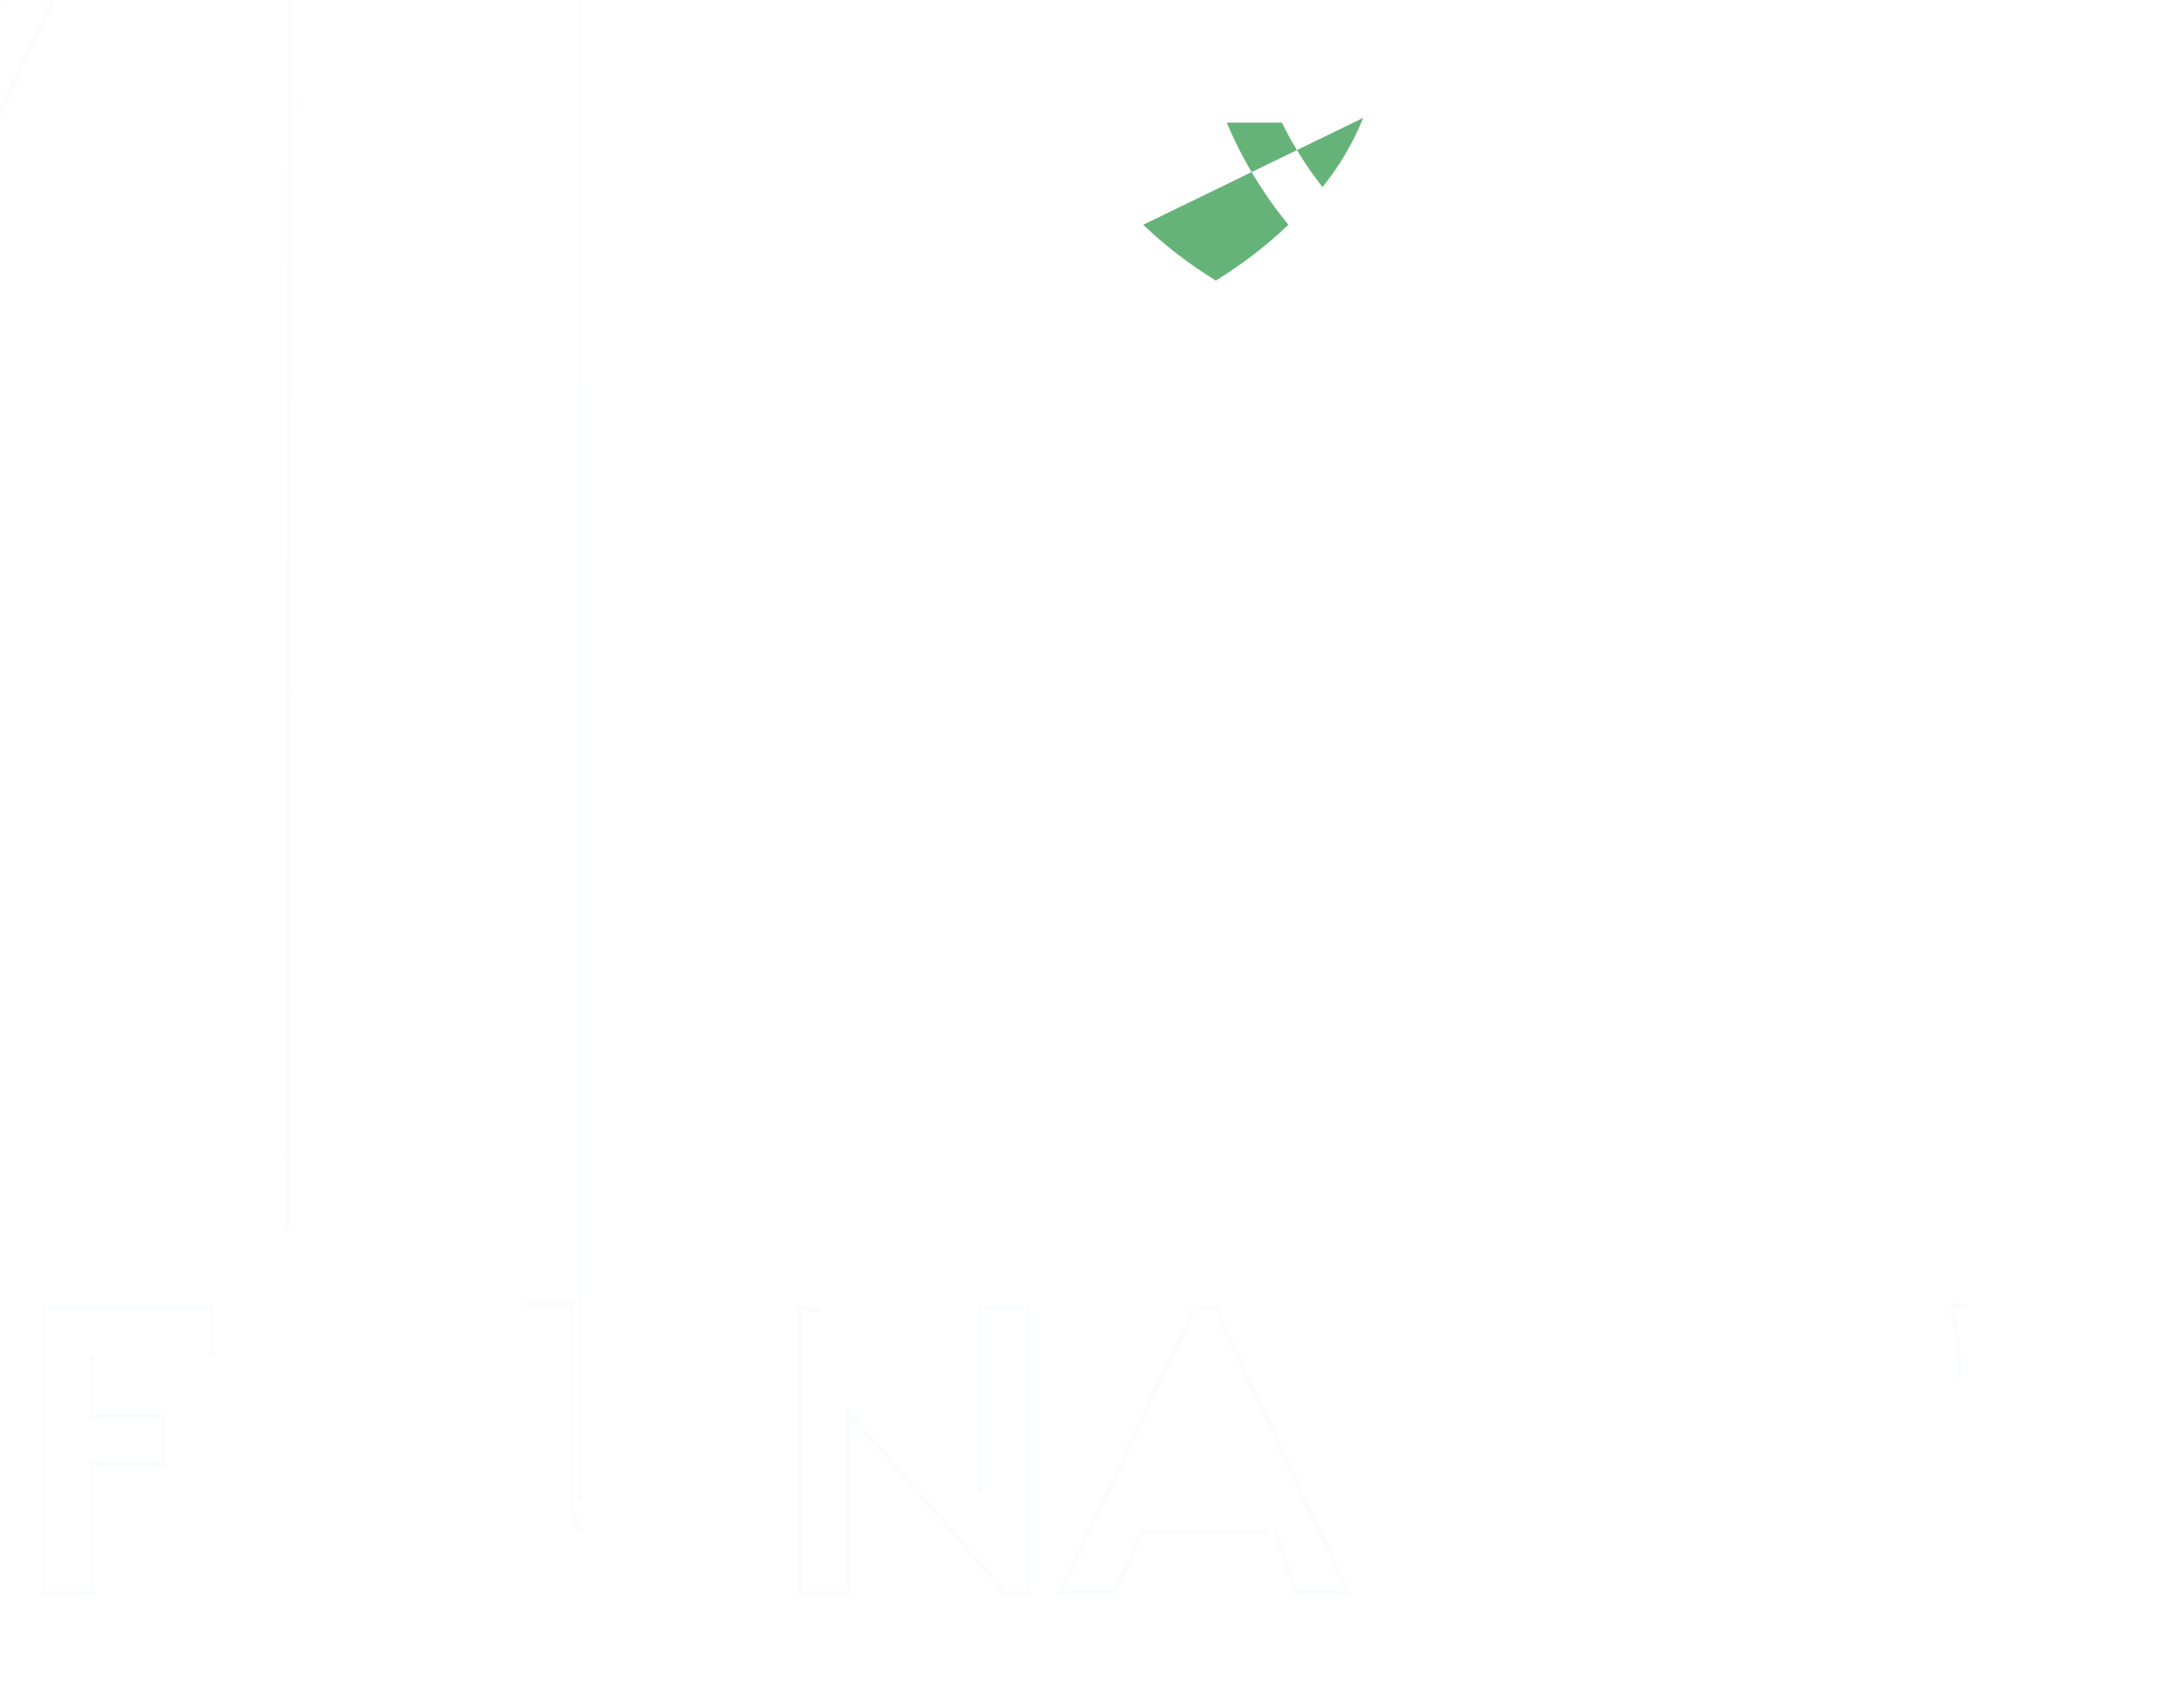
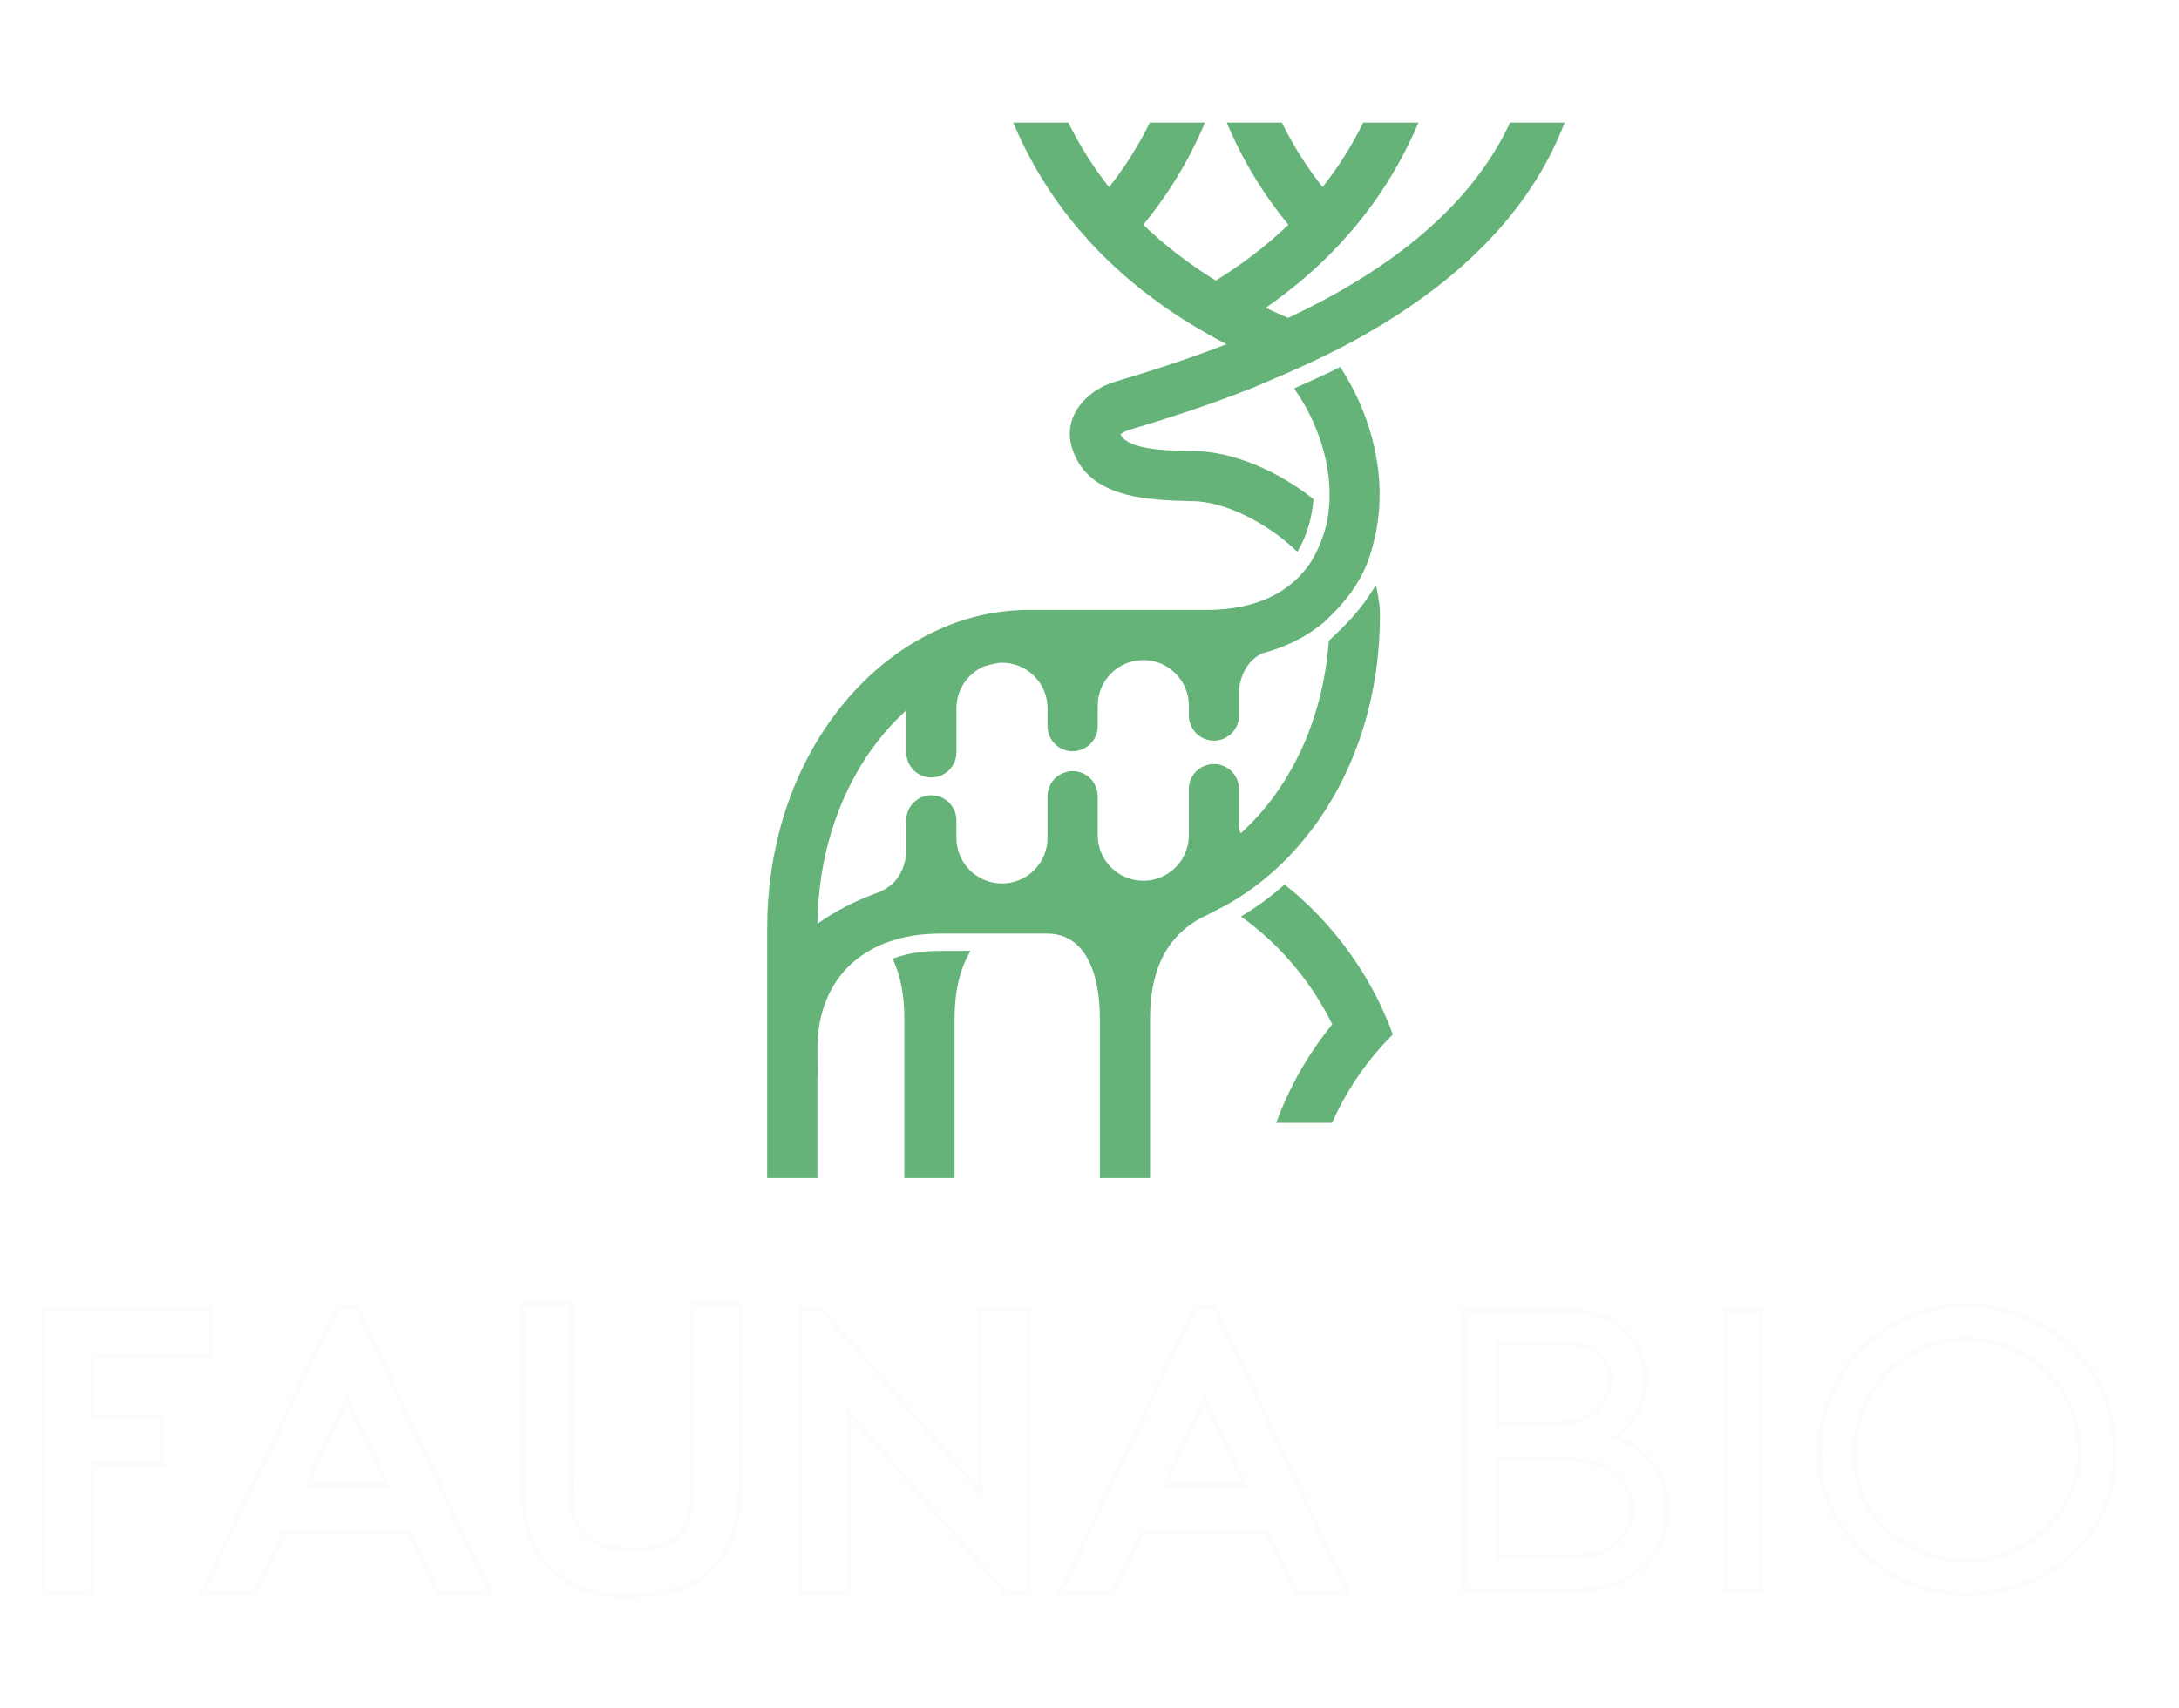
<svg xmlns="http://www.w3.org/2000/svg" width="443.656pt" height="347.798pt" viewBox="0 0 443.656 347.798">
  <defs>
    <clipPath id="clip-0">
      <path clip-rule="nonzero" d="M 283 251 L 443.656 251 L 443.656 339 L 283 339 Z M 283 251 " />
    </clipPath>
  </defs>
-   <path fill-rule="evenodd" fill="rgb(39.635%, 70.259%, 46.913%)" fill-opacity="1" d="M 232.77 45.77 C 237.262 50.09 242.242 53.863 247.543 57.137 C 252.844 53.859 257.832 50.086  262.324 45.762 C 257.133 39.449 252.941 32.477 249.762 24.965 L 260.996 24.965 C 263.289 29.625 266.055 34.016 269.281 38.102 C 272.508 34.016 275.273 29.625 277.566 24 .965 L 288.801 24.965 C 285.508 32.75 281.125 39.949 275.652 46.457 L 272.793 49.688 C 268.258 54.559 263.18 58.879 257.719 62.68 C 259.219 63.398 260.738 64.09 262.265 625 64.746 C 280.512 56.164 298.727 43.664 307.465 24.965 L 318.566 24.965 C 311.195 44.188 295.707 57.969 278.043 68.062 C 270.84 72.188 263.594 75.375 255.953 78.602 L 2 54.914 79.035 C 249.707 81.098 244.426 82.969 239.098 84.695 C 236.082 85.672 233.055 86.613 230.012 87.5 C 229.656 87.605 228.52 88.09 228.129 88.441 C 229.707 91. 957031 239.52 91.75 242.582 91.836 C 251.176 91.805 260.414 96.148 267.074 101.375 L 267.441 101.668 L 267.395 102.137 C 267.051 105.367 266.242 108.551 264.676 111.418  L 264.152 112.379 L 263.348 111.633 C 258.285 106.914 249.723 102.031 242.602 102.055 L 242.461 102.055 C 233.551 101.812 221.418 101.492 218.25 91.152 C 216.285 84.742 2 21.324 79.395 227.145 77.691 C 230.094 76.828 233.027 75.918 235.949 74.973 C 240.578 73.473 245.176 71.863 249.715 70.102 C 248.855 69.656 248.004 69.199 247.152  68.73 L 244.02 66.945 C 235.965 62.18 228.547 56.426 222.164 49.543 L 219.43 46.453 C 213.961 39.957 209.582 32.754 206.289 24.965 L 217.52 24.965 C 219.816 29 .629 222.586 34.027 225.816 38.117 C 229.047 34.027 231.812 29.629 234.113 24.965 L 245.34 24.965 C 242.164 32.48 237.969 39.457 232.77 45.77 M 166.43 188.121  C 170.152 185.441 174.418 183.352 178.688 181.781 C 182.328 180.438 184.113 177.547 184.512 173.824 L 184.512 167.059 C 184.512 164.246 186.805 161.949 189.621 161.949 C  192.398 161.949 194.672 164.172 194.73 166.965 L 194.73 170.633 C 194.73 175.758 198.883 179.91 204.008 179.91 C 209.129 179.91 213.281 175.754 213.281 170.633  L 213.281 162.035 C 213.34 159.441 215.336 157.297 217.996 157.055 L 218.867 157.059 C 221.449 157.297 223.445 159.441 223.5 162.055 L 223.5 170.09 C 223.5 175.211 227.656 25 179.363 232.777 179.363 C 234.199 179.363 235.492 179.074 236.773 178.461 C 240 176.922 242.051 173.668 242.051 170.09 L 242.051 160.59 C 242.109 157.945 244.188 15 5.773 246.844 155.602 L 247.25 155.594 C 249.992 155.637 252.211 157.848 252.27 160.609 L 252.27 168.312 C 252.27 168.582 252.426 169.508 252.664 169.652 C 255.195 167. 363281 257.473 164.793 259.48 162.035 C 266.094 152.934 269.66 141.965 270.531 130.805 L 270.559 130.477 L 272.199 128.922 C 274.73 126.52 277.117 123.863 279.012 12 0.922 L 280.156 119.141 L 280.562 121.223 C 280.824 122.578 280.965 123.957 280.965 125.336 C 280.965 140.508 276.715 155.695 267.75 168.039 C 262.984 174.598 256.898 180 .27 249.781 184.242 L 245.957 186.242 C 237.09 190.227 234.156 198.227 234.156 207.453 L 234.156 239.902 L 223.938 239.902 L 223.938 207.453 C 223.938 197.609 220.68 190.1 25 213.246 190.125 L 191.336 190.125 C 176.527 190.125 166.285 198.723 166.43 213.965 L 166.477 219.086 L 166.422 219.086 L 166.422 239.902 L 156.203 239.902 L 156.203 188.988 281 C 156.203 173.816 160.453 158.629 169.418 146.285 C 177.223 135.535 188.484 127.301 201.715 124.898 C 204.27 124.434 206.867 124.199 209.465 124.199 L 245.832 124 .199 C 253.762 124.199 261.574 121.844 266.398 115.184 C 268.164 112.75 269.754 108.754 270.27 105.785 L 270.281 105.746 C 271.84 96.875 268.988 87.316 264.059 79.934  L 263.496 79.09 L 264.426 78.68 C 267.035 77.535 269.633 76.348 272.184 75.07 L 272.871 74.723 L 273.285 75.375 C 279.383 85.016 282.402 97.027 280.156 108.344 C 280. 007812 109.09 279.836 109.836 279.648 110.543 C 278.129 117.203 274.738 121.824 269.855 126.449 L 269.625 126.668 C 265.855 129.82 261.512 131.883 256.898 133.078 C 254 .062 134.574 252.629 137.215 252.273 140.5 L 252.273 145.719 C 252.273 148.531 249.98 150.828 247.164 150.828 C 244.387 150.828 242.117 148.605 242.055 145.812 L 242.055  143.691 C 242.055 138.594 237.945 134.461 232.859 134.418 L 232.699 134.418 C 227.613 134.461 223.504 138.598 223.504 143.691 L 223.504 147.996 C 223.449 150.59 221.4 49219 152.738 218.789 152.977 L 217.922 152.973 C 215.34 152.738 213.34 150.59 213.285 147.98 L 213.285 144.234 C 213.285 139.113 209.133 134.961 204.008 134.961 C  203.805 134.961 203.602 134.965 203.402 134.98 C 202.414 135.164 201.434 135.391 200.473 135.656 C 200.32 135.719 200.168 135.789 200.016 135.863 C 196.789 137.402  194.734 140.656 194.734 144.234 L 194.734 153.324 C 194.676 155.973 192.598 158.141 189.941 158.312 L 189.539 158.32 C 186.793 158.277 184.574 156.066 184.516 153.305 8 L 184.516 144.664 C 181.98 146.953 179.691 149.531 177.688 152.289 C 170.164 162.645 166.586 175.406 166.43 188.121 M 259.844 228.672 L 271.211 228.672 C 272.461 225.84 375 273.922 223.133 275.582 220.559 C 277.891 216.973 280.578 213.656 283.586 210.664 C 282.301 207.152 280.742 203.777 278.938 200.559 C 274.508 192.668 268.586 185.726 62 261.551 180.121 C 258.816 182.559 255.852 184.742 252.68 186.629 C 260.539 192.285 266.949 199.828 271.25 208.598 C 266.406 214.551 262.523 221.32 259.844 228.672 M  184.137 239.902 L 184.137 207.453 C 184.137 202.988 183.449 198.809 181.734 195.238 C 184.551 194.18 187.785 193.641 191.336 193.641 L 197.617 193.641 C 195.27 197. 542969 194.355 202.305 194.355 207.453 L 194.355 239.902 Z M 184.137 239.902 " />
-   <path fill-rule="nonzero" fill="rgb(100%, 100%, 100%)" fill-opacity="1" d="M 400.18 265.84 C 394.855 265.84 389.848 267.16 385.242 269.832 C 380.602 272.52 376.984 276.23 374.355  280.902 C 371.699 285.629 370.383 290.746 370.383 296.168 C 370.383 303.969 373.68 310.477 379.145 315.906 C 385.07 321.801 392.301 324.602 400.633 324.602 C 408.719  324.602 415.895 322.062 421.863 316.543 C 427.855 311 430.609 304.004 430.609 295.898 C 430.609 287.59 427.785 280.398 421.875 274.523 C 415.895 268.582 408.566 265.84 4 400.18 265.84 M 400.398 272.758 C 404.539 272.758 408.41 273.82 411.996 275.879 C 415.539 277.91 418.406 280.68 420.441 284.234 C 422.5 287.824 423.438 291.766 42 3.438 295.898 C 423.438 299.625 422.266 303.133 420.441 306.352 C 418.43 309.902 415.617 312.672 412.074 314.695 C 408.465 316.754 404.555 317.766 400.398 317.766 C 394.277 317.766 388.855 315.883 384.277 311.773 C 379.648 307.621 377.629 302.32 377.629 296.168 C 377.629 291.973 378.566 287.984 380.629 284.32 C 382.641 280.742 385.473 277.934 389.023 275.875 C 392.539 273.84 396.328 272.758 400.398 272.758 M 297.914 266.68 L 297.914 323.957 L 320.664 323.957 C 325.738 323.957 330.582 322.676 334.344 319.121 C 337.758 315.891 339.488 311.906 339.488 307.203 C 339.488 304.973 339.055 302.793 338.113 300.77 C 337.199 298.812 335.926 297.113 334.273 295.719 C 3 33.312 294.906 332.223 294.238 331.102 293.672 L 329.043 292.629 L 330.73 291.059 C 331.633 290.215 332.414 289.258 333.047 288.191 C 334.355 286 334.977 283.602 334.976 562 281.055 C 334.977 278.316 334.266 275.773 332.812 273.453 C 331.359 271.137 329.363 269.426 326.863 268.32 C 323.762 266.949 319.727 266.68 316.367 266.68 Z M 304 .789 297.066 L 313.961 297.066 C 317.027 297.066 320.734 297.004 323.703 297.711 C 326.137 298.293 328.359 299.391 330.023 301.297 C 331.527 303.027 332.281 305.027  332.281 307.316 C 332.281 309.199 331.73 310.91 330.668 312.461 C 329.582 314.043 328.164 315.191 326.395 315.941 C 323.969 316.969 320.367 317.094 317.734 317.094 L 30 4.789 317.094 Z M 304.789 273.555 L 317.27 273.555 C 319.867 273.555 323.273 273.867 325.348 275.566 C 327.074 276.98 327.766 278.867 327.766 281.055 C 327.766 282.80 4688 327.281 284.398 326.285 285.836 C 325.27 287.305 323.918 288.328 322.266 288.992 C 319.93 289.934 316.52 290.035 314.004 290.035 L 304.789 290.035 Z M 351.461 3 24.109 L 358.449 324.109 L 358.449 266.82 L 351.461 266.82 Z M 351.461 324.109 " />
+   <path fill-rule="evenodd" fill="rgb(39.635%, 70.259%, 46.913%)" fill-opacity="1" d="M 232.77 45.77 C 237.262 50.09 242.242 53.863 247.543 57.137 C 252.844 53.859 257.832 50.086 262.324 45.762 C 257.133 39.449 252.941 32.477 249.762 24.965 L 260.996 24.965 C 263.289 29.625 266.055 34.016 269.281 38.102 C 272.508 34.016 275.273 29.625 277.566 24.965 L 288.801 24.965 C 285.508 32.75 281.125 39.949 275.652 46.457 L 272.793 49.688 C 268.258 54.559 263.18 58.879 257.719 62.68 C 259.219 63.398 260.738 64.09 262.266 64.746 C 280.512 56.164 298.727 43.664 307.465 24.965 L 318.566 24.965 C 311.195 44.188 295.707 57.969 278.043 68.062 C 270.84 72.188 263.594 75.375 255.953 78.602 L 254.914 79.035 C 249.707 81.098 244.426 82.969 239.098 84.695 C 236.082 85.672 233.055 86.613 230.012 87.5 C 229.656 87.605 228.52 88.09 228.129 88.441 C 229.707 91.957 239.52 91.75 242.582 91.836 C 251.176 91.805 260.414 96.148 267.074 101.375 L 267.441 101.668 L 267.395 102.137 C 267.051 105.367 266.242 108.551 264.676 111.418 L 264.152 112.379 L 263.348 111.633 C 258.285 106.914 249.723 102.031 242.602 102.055 L 242.461 102.055 C 233.551 101.812 221.418 101.492 218.25 91.152 C 216.285 84.742 221.324 79.395 227.145 77.691 C 230.094 76.828 233.027 75.918 235.949 74.973 C 240.578 73.473 245.176 71.863 249.715 70.102 C 248.855 69.656 248.004 69.199 247.152 68.73 L 244.02 66.945 C 235.965 62.18 228.547 56.426 222.164 49.543 L 219.43 46.453 C 213.961 39.957 209.582 32.754 206.289 24.965 L 217.52 24.965 C 219.816 29.629 222.586 34.027 225.816 38.117 C 229.047 34.027 231.812 29.629 234.113 24.965 L 245.34 24.965 C 242.164 32.48 237.969 39.457 232.77 45.77 M 166.43 188.121 C 170.152 185.441 174.418 183.352 178.688 181.781 C 182.328 180.438 184.113 177.547 184.512 173.824 L 184.512 167.059 C 184.512 164.246 186.805 161.949 189.621 161.949 C 192.398 161.949 194.672 164.172 194.73 166.965 L 194.73 170.633 C 194.73 175.758 198.883 179.91 204.008 179.91 C 209.129 179.91 213.281 175.754 213.281 170.633 L 213.281 162.035 C 213.34 159.441 215.336 157.297 217.996 157.055 L 218.867 157.059 C 221.449 157.297 223.445 159.441 223.5 162.055 L 223.5 170.09 C 223.5 175.211 227.656 179.363 232.777 179.363 C 234.199 179.363 235.492 179.074 236.773 178.461 C 240 176.922 242.051 173.668 242.051 170.09 L 242.051 160.59 C 242.109 157.945 244.188 155.773 246.844 155.602 L 247.25 155.594 C 249.992 155.637 252.211 157.848 252.27 160.609 L 252.27 168.312 C 252.27 168.582 252.426 169.508 252.664 169.652 C 255.195 167.363 257.473 164.793 259.48 162.035 C 266.094 152.934 269.66 141.965 270.531 130.805 L 270.559 130.477 L 272.199 128.922 C 274.73 126.52 277.117 123.863 279.012 120.922 L 280.156 119.141 L 280.562 121.223 C 280.824 122.578 280.965 123.957 280.965 125.336 C 280.965 140.508 276.715 155.695 267.75 168.039 C 262.984 174.598 256.898 180.27 249.781 184.242 L 245.957 186.242 C 237.09 190.227 234.156 198.227 234.156 207.453 L 234.156 239.902 L 223.938 239.902 L 223.938 207.453 C 223.938 197.609 220.68 190.125 213.246 190.125 L 191.336 190.125 C 176.527 190.125 166.285 198.723 166.43 213.965 L 166.477 219.086 L 166.422 219.086 L 166.422 239.902 L 156.203 239.902 L 156.203 188.988 C 156.203 173.816 160.453 158.629 169.418 146.285 C 177.223 135.535 188.484 127.301 201.715 124.898 C 204.27 124.434 206.867 124.199 209.465 124.199 L 245.832 124.199 C 253.762 124.199 261.574 121.844 266.398 115.184 C 268.164 112.75 269.754 108.754 270.27 105.785 L 270.281 105.746 C 271.84 96.875 268.988 87.316 264.059 79.934 L 263.496 79.09 L 264.426 78.68 C 267.035 77.535 269.633 76.348 272.184 75.07 L 272.871 74.723 L 273.285 75.375 C 279.383 85.016 282.402 97.027 280.156 108.344 C 280.008 109.09 279.836 109.836 279.648 110.543 C 278.129 117.203 274.738 121.824 269.855 126.449 L 269.625 126.668 C 265.855 129.82 261.512 131.883 256.898 133.078 C 254.062 134.574 252.629 137.215 252.273 140.5 L 252.273 145.719 C 252.273 148.531 249.98 150.828 247.164 150.828 C 244.387 150.828 242.117 148.605 242.055 145.812 L 242.055 143.691 C 242.055 138.594 237.945 134.461 232.859 134.418 L 232.699 134.418 C 227.613 134.461 223.504 138.598 223.504 143.691 L 223.504 147.996 C 223.449 150.59 221.449 152.738 218.789 152.977 L 217.922 152.973 C 215.34 152.738 213.34 150.59 213.285 147.98 L 213.285 144.234 C 213.285 139.113 209.133 134.961 204.008 134.961 C 203.805 134.961 203.602 134.965 203.402 134.98 C 202.414 135.164 201.434 135.391 200.473 135.656 C 200.32 135.719 200.168 135.789 200.016 135.863 C 196.789 137.402 194.734 140.656 194.734 144.234 L 194.734 153.324 C 194.676 155.973 192.598 158.141 189.941 158.312 L 189.539 158.32 C 186.793 158.277 184.574 156.066 184.516 153.305 L 184.516 144.664 C 181.98 146.953 179.691 149.531 177.688 152.289 C 170.164 162.645 166.586 175.406 166.43 188.121 M 259.844 228.672 L 271.211 228.672 C 272.461 225.844 273.922 223.133 275.582 220.559 C 277.891 216.973 280.578 213.656 283.586 210.664 C 282.301 207.152 280.742 203.777 278.938 200.559 C 274.508 192.668 268.586 185.727 261.551 180.121 C 258.816 182.559 255.852 184.742 252.68 186.629 C 260.539 192.285 266.949 199.828 271.25 208.598 C 266.406 214.551 262.523 221.32 259.844 228.672 M 184.137 239.902 L 184.137 207.453 C 184.137 202.988 183.449 198.809 181.734 195.238 C 184.551 194.18 187.785 193.641 191.336 193.641 L 197.617 193.641 C 195.27 197.543 194.355 202.305 194.355 207.453 L 194.355 239.902 Z M 184.137 239.902 " />
+   <path fill-rule="nonzero" fill="rgb(100%, 100%, 100%)" fill-opacity="1" d="M 400.18 265.84 C 394.855 265.84 389.848 267.16 385.242 269.832 C 380.602 272.52 376.984 276.23 374.355 280.902 C 371.699 285.629 370.383 290.746 370.383 296.168 C 370.383 303.969 373.68 310.477 379.145 315.906 C 385.07 321.801 392.301 324.602 400.633 324.602 C 408.719 324.602 415.895 322.062 421.863 316.543 C 427.855 311 430.609 304.004 430.609 295.898 C 430.609 287.59 427.785 280.398 421.875 274.523 C 415.895 268.582 408.566 265.84 400.18 265.84 M 400.398 272.758 C 404.539 272.758 408.41 273.82 411.996 275.879 C 415.539 277.91 418.406 280.68 420.441 284.234 C 422.5 287.824 423.438 291.766 423.438 295.898 C 423.438 299.625 422.266 303.133 420.441 306.352 C 418.43 309.902 415.617 312.672 412.074 314.695 C 408.465 316.754 404.555 317.766 400.398 317.766 C 394.277 317.766 388.855 315.883 384.277 311.773 C 379.648 307.621 377.629 302.32 377.629 296.168 C 377.629 291.973 378.566 287.984 380.629 284.32 C 382.641 280.742 385.473 277.934 389.023 275.875 C 392.539 273.84 396.328 272.758 400.398 272.758 M 297.914 266.68 L 297.914 323.957 L 320.664 323.957 C 325.738 323.957 330.582 322.676 334.344 319.121 C 337.758 315.891 339.488 311.906 339.488 307.203 C 339.488 304.973 339.055 302.793 338.113 300.77 C 337.199 298.812 335.926 297.113 334.273 295.719 C 333.312 294.906 332.223 294.238 331.102 293.672 L 329.043 292.629 L 330.73 291.059 C 331.633 290.215 332.414 289.258 333.047 288.191 C 334.355 286 334.977 283.602 334.977 281.055 C 334.977 278.316 334.266 275.773 332.812 273.453 C 331.359 271.137 329.363 269.426 326.863 268.32 C 323.762 266.949 319.727 266.68 316.367 266.68 Z M 304.789 297.066 L 313.961 297.066 C 317.027 297.066 320.734 297.004 323.703 297.711 C 326.137 298.293 328.359 299.391 330.023 301.297 C 331.527 303.027 332.281 305.027 332.281 307.316 C 332.281 309.199 331.73 310.91 330.668 312.461 C 329.582 314.043 328.164 315.191 326.395 315.941 C 323.969 316.969 320.367 317.094 317.734 317.094 L 304.789 317.094 Z M 304.789 273.555 L 317.27 273.555 C 319.867 273.555 323.273 273.867 325.348 275.566 C 327.074 276.98 327.766 278.867 327.766 281.055 C 327.766 282.805 327.281 284.398 326.285 285.836 C 325.27 287.305 323.918 288.328 322.266 288.992 C 319.93 289.934 316.52 290.035 314.004 290.035 L 304.789 290.035 Z M 351.461 324.109 L 358.449 324.109 L 358.449 266.82 L 351.461 266.82 Z M 351.461 324.109 " />
  <g clip-path="url(#clip-0)">
-     <path fill="none" stroke-width="1" stroke-linecap="butt" stroke-linejoin="miter" stroke="rgb(98.442%, 98.685%, 98.755%)" stroke-opacity="1" stroke-miterlimit="10" d="M -0.001 0.002 C -5.325 0.002 -1 0.333 -1.319 -14.938 -3.99 C -19.579 -6.678 -23.196 -10.389 -25.825 -15.061 C -28.481 -19.787 -29.798 -24.904 -29.798 -30.326 C -29.798 -38.127 -26.501 -44.635 -21. 036069 -50.065 C -15.11 -55.959 -7.88 -58.76 0.452 -58.76 C 8.538 -58.76 15.714 -56.221 21.683 -50.701 C 27.675 -45.158 30.429 -38.162 30.429 -30.057 C 30.429 -21.74 8244 27.605 -14.557 21.694 -8.682 C 15.714 -2.74 8.386 0.002 -0.001 0.002 Z M 0.218 -6.916 C 4.358 -6.916 8.23 -7.979 11.815 -10.037 C 15.358 -12.069 18.226  -14.838 20.261 -18.393 C 22.319 -21.983 23.257 -25.924 23.257 -30.057 C 23.257 -33.783 22.085 -37.291 20.261 -40.51 C 18.249 -44.061 15.437 -46.83 11.894 -48.854 C 8.284 244 -50.912 4.374 -51.924 0.218 -51.924 C -5.903 -51.924 -11.325 -50.041 -15.903 -45.932 C -20.532 -41.779 -22.552 -36.479 -22.552 -30.326 C -22.552 -26.131 -21.614  -22.143 -19.552 -18.479 C -17.54 -14.901 -14.708 -12.092 -11.157 -10.033 C -7.642 -7.998 -3.852 -6.916 0.218 -6.916 Z M -102.267 -0.838 L -102.267 -58.115 L -79.517  -58.115 C -74.442 -58.115 -69.599 -56.834 -65.837 -53.279 C -62.423 -50.049 -60.692 -46.065 -60.692 -41.362 C -60.692 -39.131 -61.126 -36.951 -62.067 -34.928 C -62.981 81 -32.971 -64.255 -31.272 -65.907 -29.877 C -66.868 -29.065 -67.958 -28.397 -69.079 -27.83 L -71.138 -26.787 L -69.45 -25.217 C -68.548 -24.373 -67.767 -23.416 -67.134  -22.35 C -65.825 -20.158 -65.204 -17.76 -65.204 -15.213 C -65.204 -12.475 -65.915 -9.932 -67.368 -7.612 C -68.821 -5.295 -70.817 -3.584 -73.317 -2.479 C -76.419 -1.1 07619 -80.454 -0.838 -83.813 -0.838 Z M -95.392 -31.225 L -86.22 -31.225 C -83.153 -31.225 -79.446 -31.162 -76.477 -31.869 C -74.044 -32.451 -71.821 -33.549 -70.157 - 35.455 C -68.653 -37.186 -67.899 -39.186 -67.899 -41.475 C -67.899 -43.358 -68.45 -45.069 -69.513 -46.619 C -70.599 -48.201 -72.017 -49.35 -73.786 -50.1 C -76.212 - 51.127 -79.813 -51.252 -82.446 -51.252 L -95.392 -51.252 Z M -95.392 -7.713 L -82.911 -7.713 C -80.313 -7.713 -76.907 -8.026 -74.833 -9.725 C -73.106 -11.139 -72.415 -1 3.026 -72.415 -15.213 C -72.415 -16.963 -72.899 -18.557 -73.895 -19.994 C -74.911 -21.463 -76.263 -22.487 -77.915 -23.151 C -80.251 -24.092 -83.661 -24.194 -86.177 - 24.194 L -95.392 -24.194 Z M -48.72 -58.268 L -41.731 -58.268 L -41.731 -0.979 L -48.72 -0.979 Z M -48.72 -58.268 " transform="matrix(1, 0, 0, -1, 400.1806, 265.8416)" />
+     <path fill="none" stroke-width="1" stroke-linecap="butt" stroke-linejoin="miter" stroke="rgb(98.442%, 98.685%, 98.755%)" stroke-opacity="1" stroke-miterlimit="10" d="M -0.001 0.002 C -5.325 0.002 -10.333 -1.319 -14.938 -3.99 C -19.579 -6.678 -23.196 -10.389 -25.825 -15.061 C -28.481 -19.787 -29.798 -24.904 -29.798 -30.326 C -29.798 -38.127 -26.501 -44.635 -21.036 -50.065 C -15.11 -55.959 -7.88 -58.76 0.452 -58.76 C 8.538 -58.76 15.714 -56.221 21.683 -50.701 C 27.675 -45.158 30.429 -38.162 30.429 -30.057 C 30.429 -21.748 27.605 -14.557 21.694 -8.682 C 15.714 -2.74 8.386 0.002 -0.001 0.002 Z M 0.218 -6.916 C 4.358 -6.916 8.23 -7.979 11.815 -10.037 C 15.358 -12.069 18.226 -14.838 20.261 -18.393 C 22.319 -21.983 23.257 -25.924 23.257 -30.057 C 23.257 -33.783 22.085 -37.291 20.261 -40.51 C 18.249 -44.061 15.437 -46.83 11.894 -48.854 C 8.284 -50.912 4.374 -51.924 0.218 -51.924 C -5.903 -51.924 -11.325 -50.041 -15.903 -45.932 C -20.532 -41.779 -22.552 -36.479 -22.552 -30.326 C -22.552 -26.131 -21.614 -22.143 -19.552 -18.479 C -17.54 -14.901 -14.708 -12.092 -11.157 -10.033 C -7.642 -7.998 -3.852 -6.916 0.218 -6.916 Z M -102.267 -0.838 L -102.267 -58.115 L -79.517 -58.115 C -74.442 -58.115 -69.599 -56.834 -65.837 -53.279 C -62.423 -50.049 -60.692 -46.065 -60.692 -41.362 C -60.692 -39.131 -61.126 -36.951 -62.067 -34.928 C -62.981 -32.971 -64.255 -31.272 -65.907 -29.877 C -66.868 -29.065 -67.958 -28.397 -69.079 -27.83 L -71.138 -26.787 L -69.45 -25.217 C -68.548 -24.373 -67.767 -23.416 -67.134 -22.35 C -65.825 -20.158 -65.204 -17.76 -65.204 -15.213 C -65.204 -12.475 -65.915 -9.932 -67.368 -7.612 C -68.821 -5.295 -70.817 -3.584 -73.317 -2.479 C -76.419 -1.108 -80.454 -0.838 -83.813 -0.838 Z M -95.392 -31.225 L -86.22 -31.225 C -83.153 -31.225 -79.446 -31.162 -76.477 -31.869 C -74.044 -32.451 -71.821 -33.549 -70.157 -35.455 C -68.653 -37.186 -67.899 -39.186 -67.899 -41.475 C -67.899 -43.358 -68.45 -45.069 -69.513 -46.619 C -70.599 -48.201 -72.017 -49.35 -73.786 -50.1 C -76.212 -51.127 -79.813 -51.252 -82.446 -51.252 L -95.392 -51.252 Z M -95.392 -7.713 L -82.911 -7.713 C -80.313 -7.713 -76.907 -8.026 -74.833 -9.725 C -73.106 -11.139 -72.415 -13.026 -72.415 -15.213 C -72.415 -16.963 -72.899 -18.557 -73.895 -19.994 C -74.911 -21.463 -76.263 -22.487 -77.915 -23.151 C -80.251 -24.092 -83.661 -24.194 -86.177 -24.194 L -95.392 -24.194 Z M -48.72 -58.268 L -41.731 -58.268 L -41.731 -0.979 L -48.72 -0.979 Z M -48.72 -58.268 " transform="matrix(1, 0, 0, -1, 400.1806, 265.8416)" />
  </g>
-   <path fill-rule="nonzero" fill="rgb(100%, 100%, 100%)" fill-opacity="1" stroke-width="1" stroke-linecap="butt" stroke-linejoin="miter" stroke="rgb(98.442%, 98.685%, 98.755%)" stroke-opacity="1" stroke-miterlimit="10 " d="M 0.001 -0 L 0.001 37.336 L 9.727 37.336 L 9.727 -20.746 L 5.258 -20.746 L -26.8 16.082 L -26.8 -20.746 L -36.824 -20.746 L -36.824 37.336 L -32.429 37. 335837 Z M 0.001 -0 " transform="matrix(1, 0, 0, -1, 199.5658, 303.7499)" />
-   <path fill-rule="nonzero" fill="rgb(100%, 100%, 100%)" fill-opacity="1" stroke-width="1" stroke-linecap="butt" stroke-linejoin="miter" stroke="rgb(98.442%, 98.685%, 98.755%)" stroke-opacity="1" stroke-miterlimit="10 " d="M 0.002 -0.001 L 9.798 -0.001 L 9.798 -34.591 C 9.798 -36.544 9.697 -39.513 10.029 -41.505 C 10.22 -43.016 10.646 -44.559 11.509 -45.833 C 12.369 -47.091 13.7 32081 -47.977 15.088 -48.622 C 16.713 -49.391 18.431 -49.837 20.232 -49.837 L 20.513 -49.837 L 20.791 -49.911 C 22.595 -50.376 25.197 -49.88 26.963 -49.434 C 28.545 -49 .04 30.955 -48.251 31.951 -46.848 C 32.912 -45.493 33.576 -43.989 34.009 -42.341 C 34.552 -40.43 34.506 -36.591 34.506 -34.591 L 34.506 -0.001 L 44.306 -0.001 5 L 44.306 -34.591 C 44.306 -38.606 44.009 -43.052 42.779 -46.895 C 41.631 -50.481 39.365 -53.38 36.412 -55.677 C 32.279 -58.891 25.564 -59.419 20.529 -59.419 C 16.107  -59.419 11.857 -58.419 8.166 -55.927 C 4.752 -53.622 2.338 -50.516 1.111 -46.571 C 0.052 -43.177 0.002 -38.134 0.002 -34.591 Z M 0.002 -0.001 " transform="matrix(1,  0, 0, -1, 106.5062, 265.55)" />
-   <path fill-rule="nonzero" fill="rgb(100%, 100%, 100%)" fill-opacity="1" stroke-width="1" stroke-linecap="butt" stroke-linejoin="miter" stroke="rgb(98.442%, 98.685%, 98.755%)" stroke-opacity="1" stroke-miterlimit="10 " d="M -0.002 0.001 L -25.521 0.001 L -29.443 -8.296 L -31.314 -12.257 L -42.228 -12.257 L -14.783 45.814 L -10.65 45.814 L 16.405 -12.257 L 5.799 -12.257 L 3.92  -8.311 L 3.924 -8.311 Z M -20.935 9.716 L -4.587 9.716 L -9.919 21.013 L -12.736 27.028 L -18.466 14.997 L -18.443 14.997 Z M -20.935 9.716 " transform="matrix(1, 0, 0, -1, 83.3609, 312 .0909)" />
-   <path fill-rule="nonzero" fill="rgb(100%, 100%, 100%)" fill-opacity="1" stroke-width="1" stroke-linecap="butt" stroke-linejoin="miter" stroke="rgb(98.442%, 98.685%, 98.755%)" stroke-opacity="1" stroke-miterlimit="10 " d="M -0.002 0.001 L -25.498 0.001 L -30.174 -9.901 L -31.291 -12.257 L -42.201 -12.257 L -14.759 45.814 L -10.627 45.814 L 16.432 -12.257 L 5.826 -12.257 L 1.303 1 -2.761 Z M -20.912 9.716 L -4.588 9.716 L -7.08 14.997 L -12.713 27.028 L -18.439 14.997 L -18.416 14.997 Z M -20.912 9.716 " transform="matrix(1, 0, 0, -1, 258.029, 312.0909)" />
-   <path fill-rule="nonzero" fill="rgb(100%, 100%, 100%)" fill-opacity="1" stroke-width="1" stroke-linecap="butt" stroke-linejoin="miter" stroke="rgb(98.442%, 98.685%, 98.755%)" stroke-opacity="1" stroke-miterlimit="10 " d="M -0.001 0.001 L -0.001 -12.347 L 14.358 -12.347 L 14.358 -22.062 L -0.001 -22.062 L -0.001 -48.355 L -9.802 -48.355 L -9.802 9.727 L 24.198 9.727 L 24.198 0. 000575 Z M -0.001 0.001 " transform="matrix(1, 0, 0, -1, 18.8214, 276.1412)" />
+   <path fill-rule="nonzero" fill="rgb(100%, 100%, 100%)" fill-opacity="1" stroke-width="1" stroke-linecap="butt" stroke-linejoin="miter" stroke="rgb(98.442%, 98.685%, 98.755%)" stroke-opacity="1" stroke-miterlimit="10" d="M 0.001 -0 L 0.001 37.336 L 9.727 37.336 L 9.727 -20.746 L 5.258 -20.746 L -26.8 16.082 L -26.8 -20.746 L -36.824 -20.746 L -36.824 37.336 L -32.429 37.336 Z M 0.001 -0 " transform="matrix(1, 0, 0, -1, 199.5658, 303.7499)" />
+   <path fill-rule="nonzero" fill="rgb(100%, 100%, 100%)" fill-opacity="1" stroke-width="1" stroke-linecap="butt" stroke-linejoin="miter" stroke="rgb(98.442%, 98.685%, 98.755%)" stroke-opacity="1" stroke-miterlimit="10" d="M 0.002 -0.001 L 9.798 -0.001 L 9.798 -34.591 C 9.798 -36.544 9.697 -39.513 10.029 -41.505 C 10.22 -43.016 10.646 -44.559 11.509 -45.833 C 12.369 -47.091 13.732 -47.977 15.088 -48.622 C 16.713 -49.391 18.431 -49.837 20.232 -49.837 L 20.513 -49.837 L 20.791 -49.911 C 22.595 -50.376 25.197 -49.88 26.963 -49.434 C 28.545 -49.04 30.955 -48.251 31.951 -46.848 C 32.912 -45.493 33.576 -43.989 34.009 -42.341 C 34.552 -40.43 34.506 -36.591 34.506 -34.591 L 34.506 -0.001 L 44.306 -0.001 L 44.306 -34.591 C 44.306 -38.606 44.009 -43.052 42.779 -46.895 C 41.631 -50.481 39.365 -53.38 36.412 -55.677 C 32.279 -58.891 25.564 -59.419 20.529 -59.419 C 16.107 -59.419 11.857 -58.419 8.166 -55.927 C 4.752 -53.622 2.338 -50.516 1.111 -46.571 C 0.052 -43.177 0.002 -38.134 0.002 -34.591 Z M 0.002 -0.001 " transform="matrix(1, 0, 0, -1, 106.5062, 265.55)" />
+   <path fill-rule="nonzero" fill="rgb(100%, 100%, 100%)" fill-opacity="1" stroke-width="1" stroke-linecap="butt" stroke-linejoin="miter" stroke="rgb(98.442%, 98.685%, 98.755%)" stroke-opacity="1" stroke-miterlimit="10" d="M -0.002 0.001 L -25.521 0.001 L -29.443 -8.296 L -31.314 -12.257 L -42.228 -12.257 L -14.783 45.814 L -10.65 45.814 L 16.405 -12.257 L 5.799 -12.257 L 3.92 -8.311 L 3.924 -8.311 Z M -20.935 9.716 L -4.587 9.716 L -9.919 21.013 L -12.736 27.028 L -18.466 14.997 L -18.443 14.997 Z M -20.935 9.716 " transform="matrix(1, 0, 0, -1, 83.3609, 312.0909)" />
+   <path fill-rule="nonzero" fill="rgb(100%, 100%, 100%)" fill-opacity="1" stroke-width="1" stroke-linecap="butt" stroke-linejoin="miter" stroke="rgb(98.442%, 98.685%, 98.755%)" stroke-opacity="1" stroke-miterlimit="10" d="M -0.002 0.001 L -25.498 0.001 L -30.174 -9.901 L -31.291 -12.257 L -42.201 -12.257 L -14.759 45.814 L -10.627 45.814 L 16.432 -12.257 L 5.826 -12.257 L 1.303 -2.761 Z M -20.912 9.716 L -4.588 9.716 L -7.08 14.997 L -12.713 27.028 L -18.439 14.997 L -18.416 14.997 Z M -20.912 9.716 " transform="matrix(1, 0, 0, -1, 258.029, 312.0909)" />
+   <path fill-rule="nonzero" fill="rgb(100%, 100%, 100%)" fill-opacity="1" stroke-width="1" stroke-linecap="butt" stroke-linejoin="miter" stroke="rgb(98.442%, 98.685%, 98.755%)" stroke-opacity="1" stroke-miterlimit="10" d="M -0.001 0.001 L -0.001 -12.347 L 14.358 -12.347 L 14.358 -22.062 L -0.001 -22.062 L -0.001 -48.355 L -9.802 -48.355 L -9.802 9.727 L 24.198 9.727 L 24.198 0.001 Z M -0.001 0.001 " transform="matrix(1, 0, 0, -1, 18.8214, 276.1412)" />
</svg>
